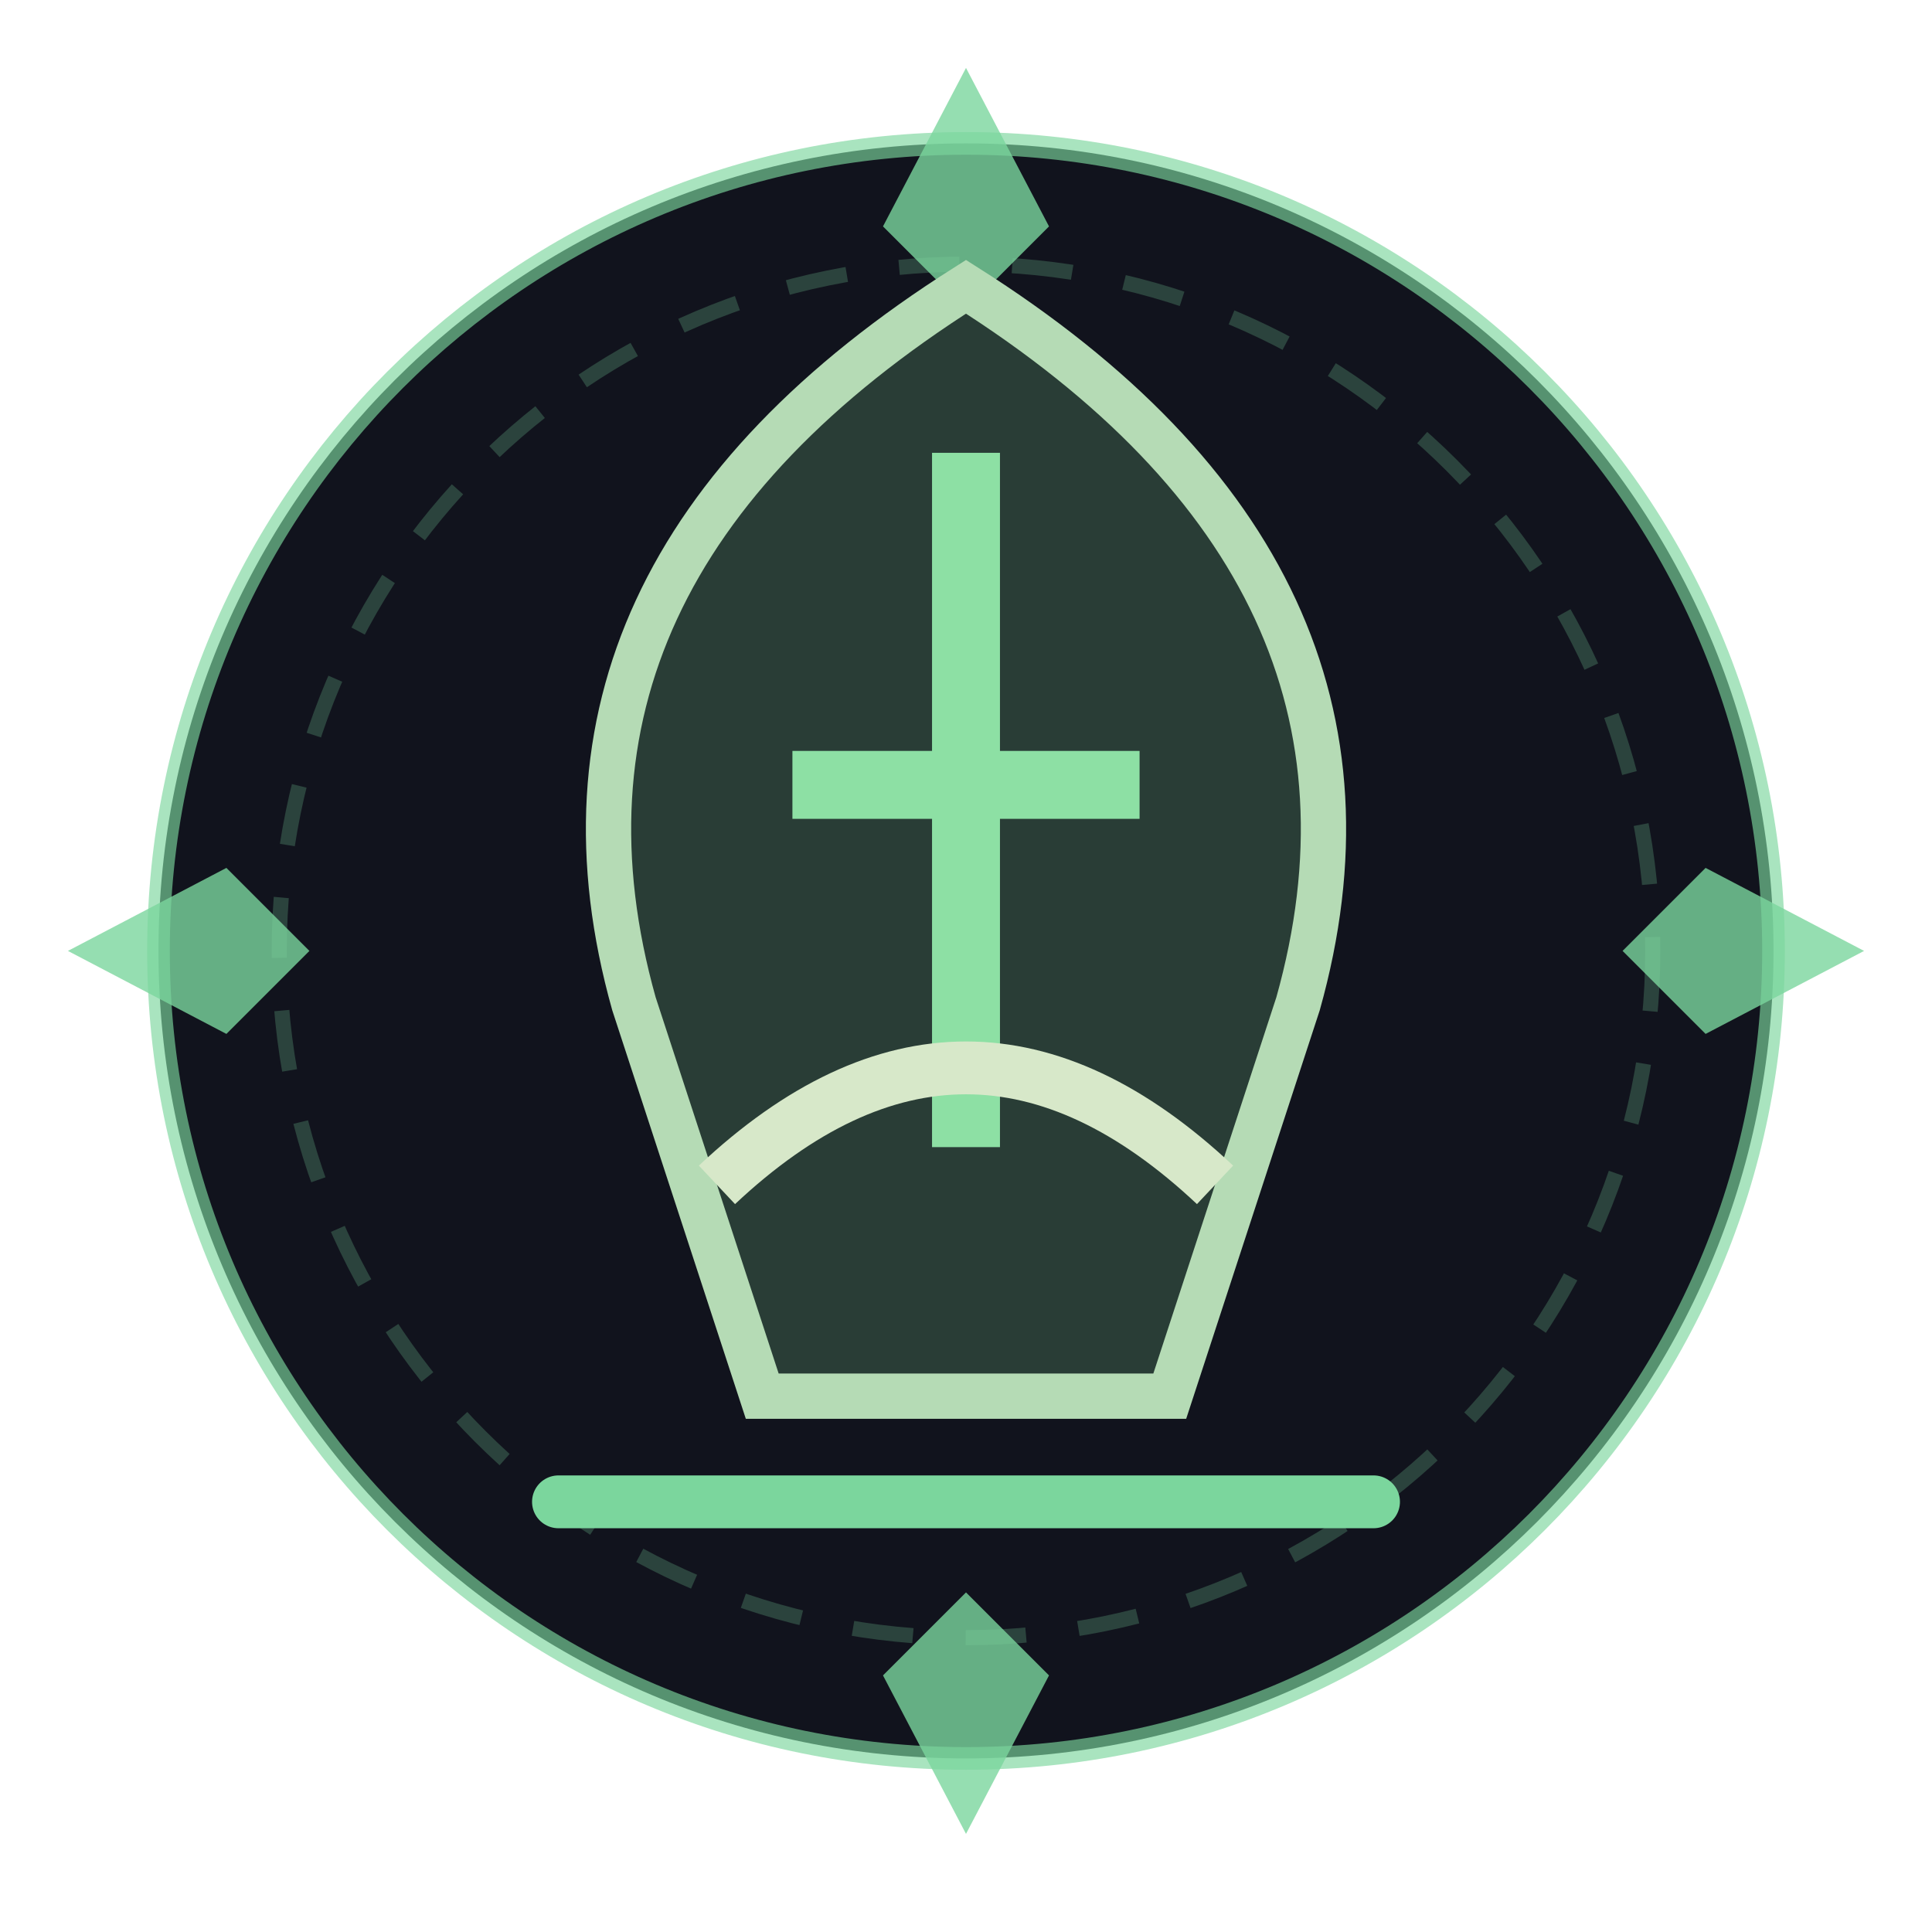
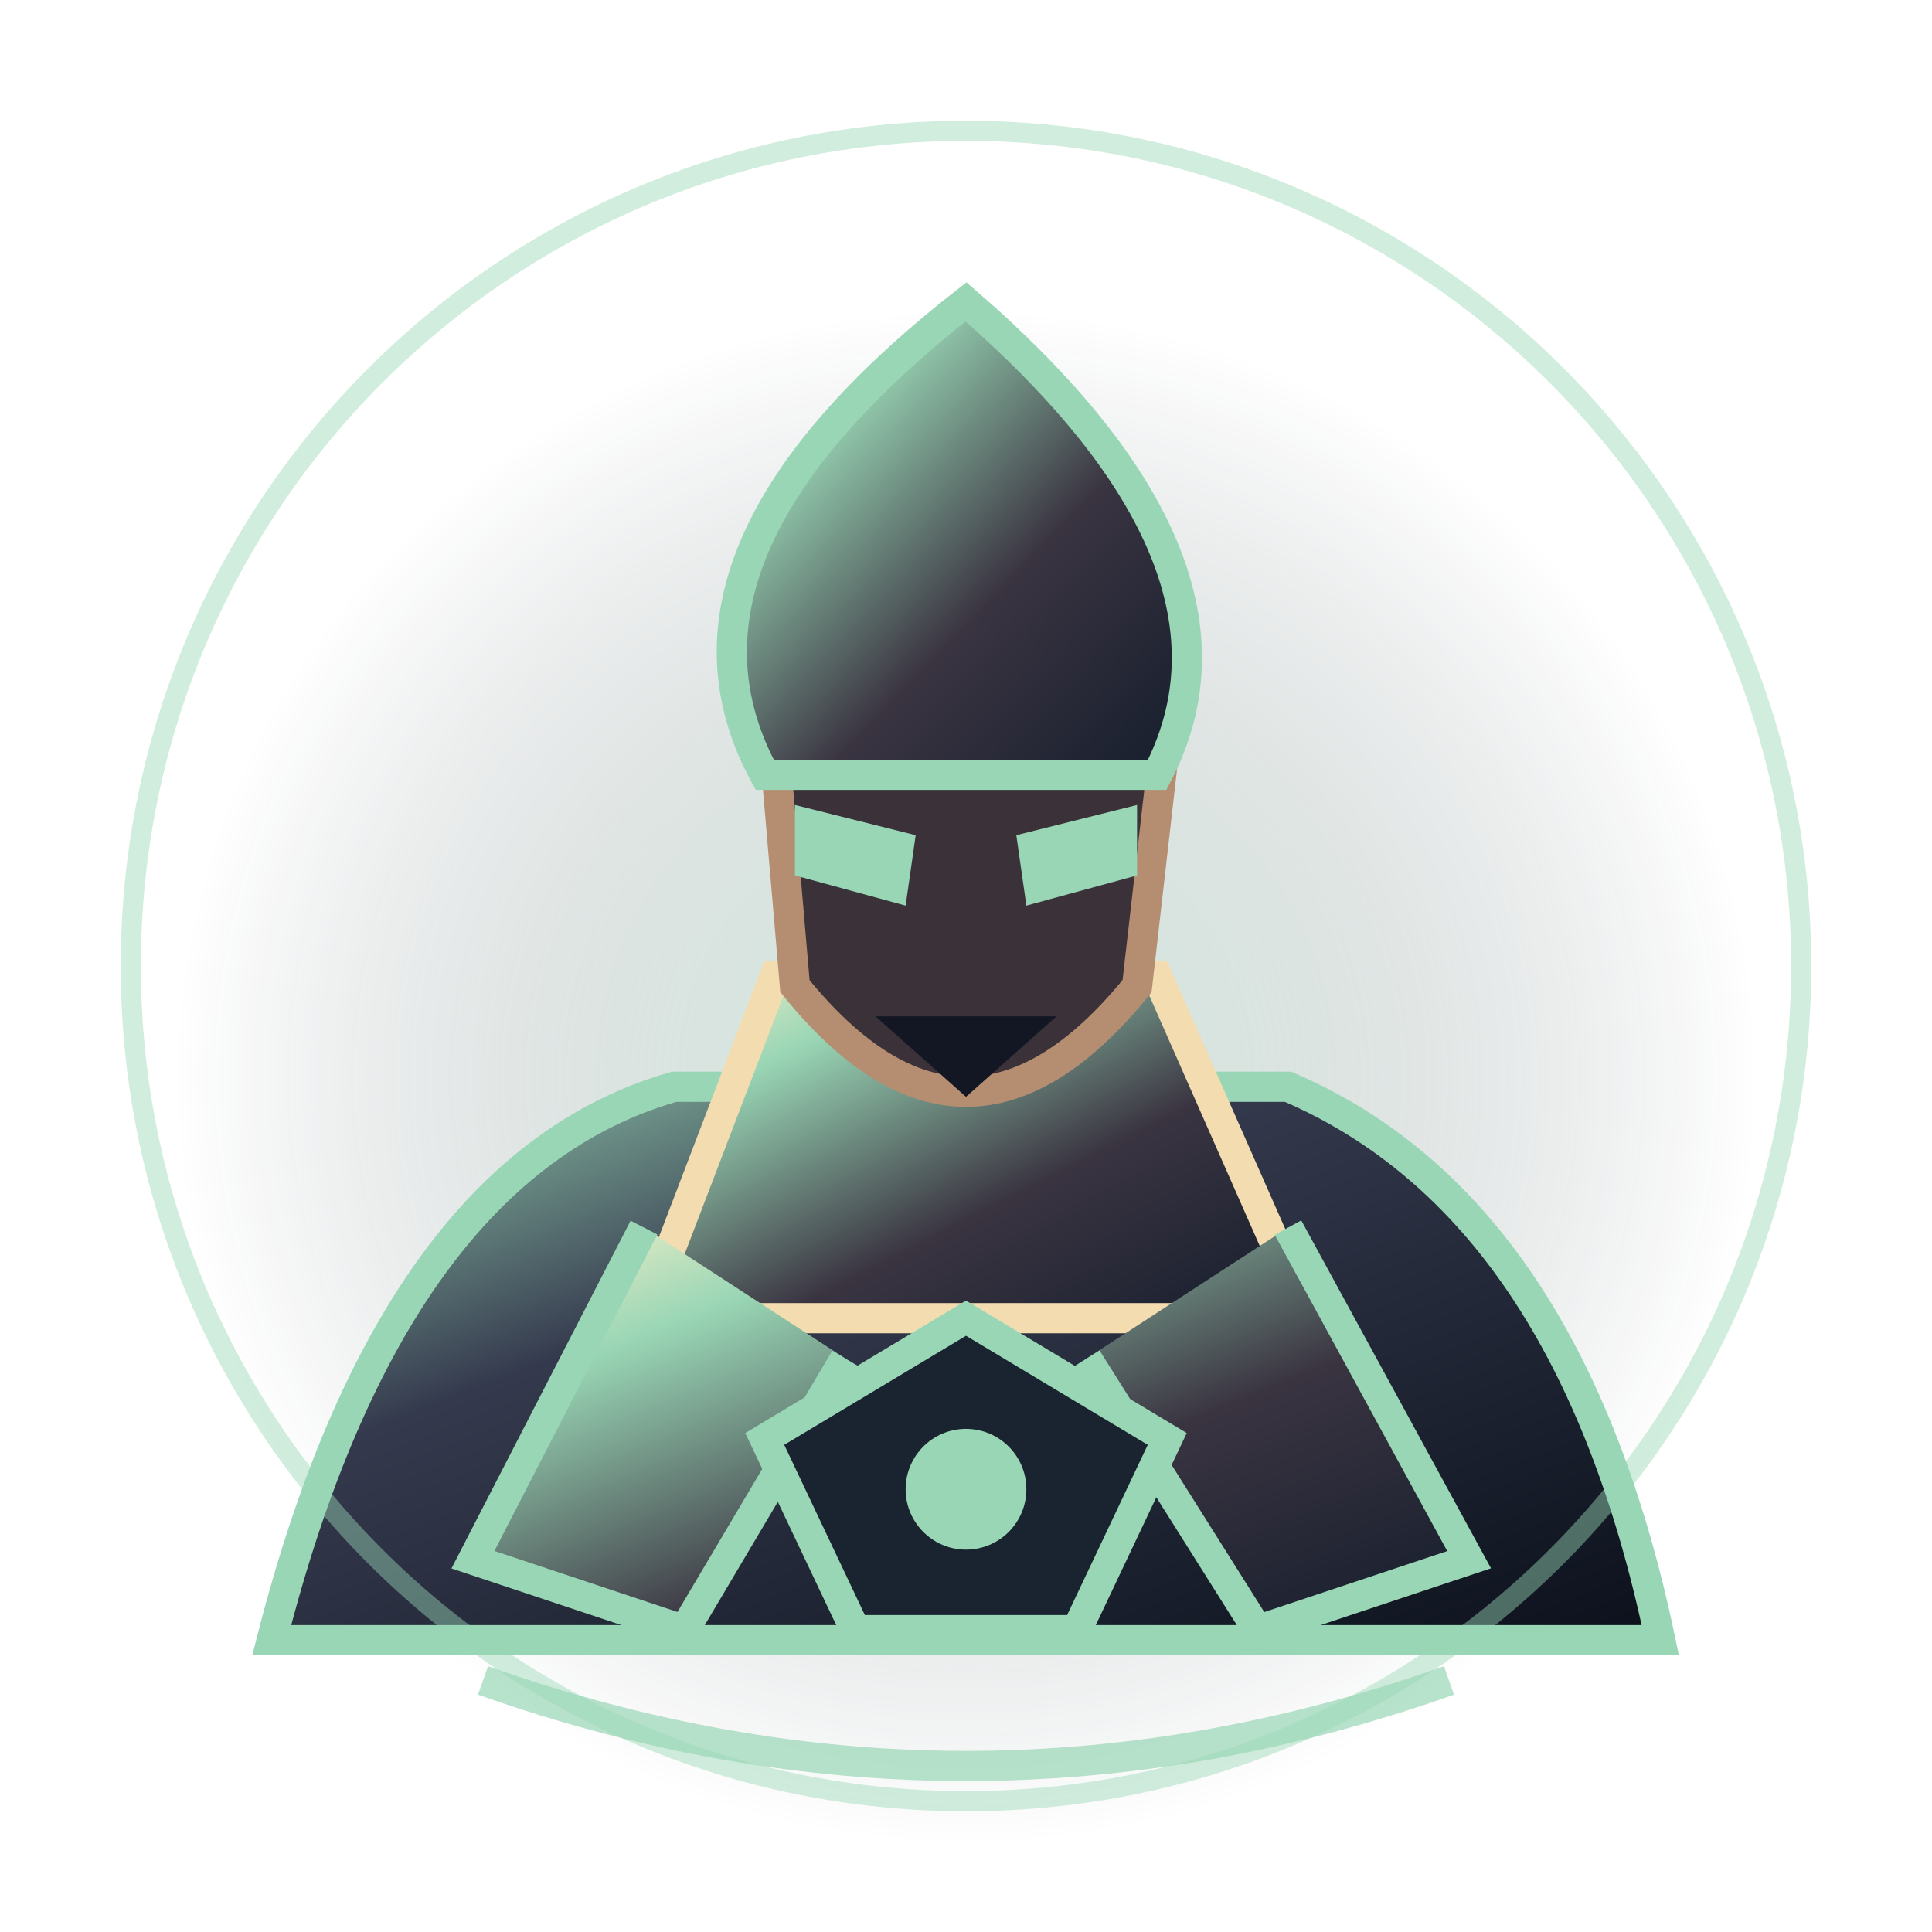
- <svg xmlns="http://www.w3.org/2000/svg" width="256" height="256" viewBox="0 0 256 256">
-   <circle cx="128" cy="126" r="107" fill="#11131d" stroke="#7bd69d" stroke-opacity=".65" stroke-width="3" />
-   <circle cx="128" cy="126" r="91" fill="none" stroke="#7bd69d" stroke-opacity=".25" stroke-width="2" stroke-dasharray="8 7" />
-   <path d="M128 9 L139 30 128 41 117 30Z M128 211 L139 222 128 243 117 222Z M9 126 L30 115 41 126 30 137Z M215 126 L226 115 247 126 226 137Z" fill="#7bd69d" opacity=".8" />
-   <path d="M128 38 Q188 76 172 133 L155 185 101 185 84 133 Q68 76 128 38Z" fill="#293d36" stroke="#b5dbb5" stroke-width="6" />
-   <path d="M128 60 L128 152 M105 104 L151 104" stroke="#8de0a4" stroke-width="9" />
-   <path d="M95 157 Q128 126 161 157" fill="none" stroke="#d7e8c9" stroke-width="7" />
-   <path d="M74 199 L182 199" stroke="#7bd69d" stroke-width="7" stroke-linecap="round" />
+ <svg xmlns="http://www.w3.org/2000/svg" width="192" height="192" viewBox="0 0 192 192">
+   <defs>
+     <radialGradient id="a">
+       <stop stop-color="#99d6b5" stop-opacity=".38" />
+       <stop offset="1" stop-color="#07101d" stop-opacity="0" />
+     </radialGradient>
+     <linearGradient id="steel" x1="0" y1="0" x2="1" y2="1">
+       <stop stop-color="#fff2cb" />
+       <stop offset=".22" stop-color="#99d6b5" />
+       <stop offset=".6" stop-color="#3a3441" />
+       <stop offset="1" stop-color="#141d2c" />
+     </linearGradient>
+     <linearGradient id="cape" x1="0" y1="0" x2="1" y2="1">
+       <stop stop-color="#99d6b5" />
+       <stop offset=".35" stop-color="#34394d" />
+       <stop offset="1" stop-color="#0b101b" />
+     </linearGradient>
+   </defs>
+   <ellipse cx="96" cy="107" rx="79" ry="77" fill="url(#a)" />
+   <path d="M27 163 Q39 116 67 108 L128 108 Q156 120 165 163Z" fill="url(#cape)" stroke="#99d6b5" stroke-width="3" />
+   <path d="M77 82 L115 82 130 116 64 116Z" fill="url(#steel)" stroke="#f3dcb0" stroke-width="3" transform="translate(0 15)" />
+   <path d="M76 63 Q96 47 117 63 L113 98 Q96 119 79 98Z" fill="#3a3139" stroke="#b58e72" stroke-width="3" />
+   <path d="M79 80 L91 83 90 90 79 87 M101 83 L113 80 113 87 102 90" fill="#99d6b5" />
+   <path d="M87 101 L105 101 96 109Z" fill="#131724" />
+   <path d="M96 18 Q126 44 115 65 L76 65 Q64 43 96 18Z" fill="url(#steel)" stroke="#99d6b5" stroke-width="3" transform="translate(0 12)" />
+   <path d="M64 122 L47 155 68 162 84 135 M128 122 L146 155 125 162 108 135" fill="url(#steel)" stroke="#99d6b5" stroke-width="3" />
+   <path d="M76 143 L96 131 116 143 107 162 85 162Z" fill="#1a2330" stroke="#99d6b5" stroke-width="3" />
+   <circle cx="96" cy="148" r="6" fill="#99d6b5" />
+   <path d="M48 167 Q96 184 144 167" fill="none" stroke="#99d6b5" stroke-width="3" opacity=".7" />
+   <circle cx="96" cy="96" r="83" fill="none" stroke="#99d6b5" stroke-width="2" opacity=".45" />
</svg>
